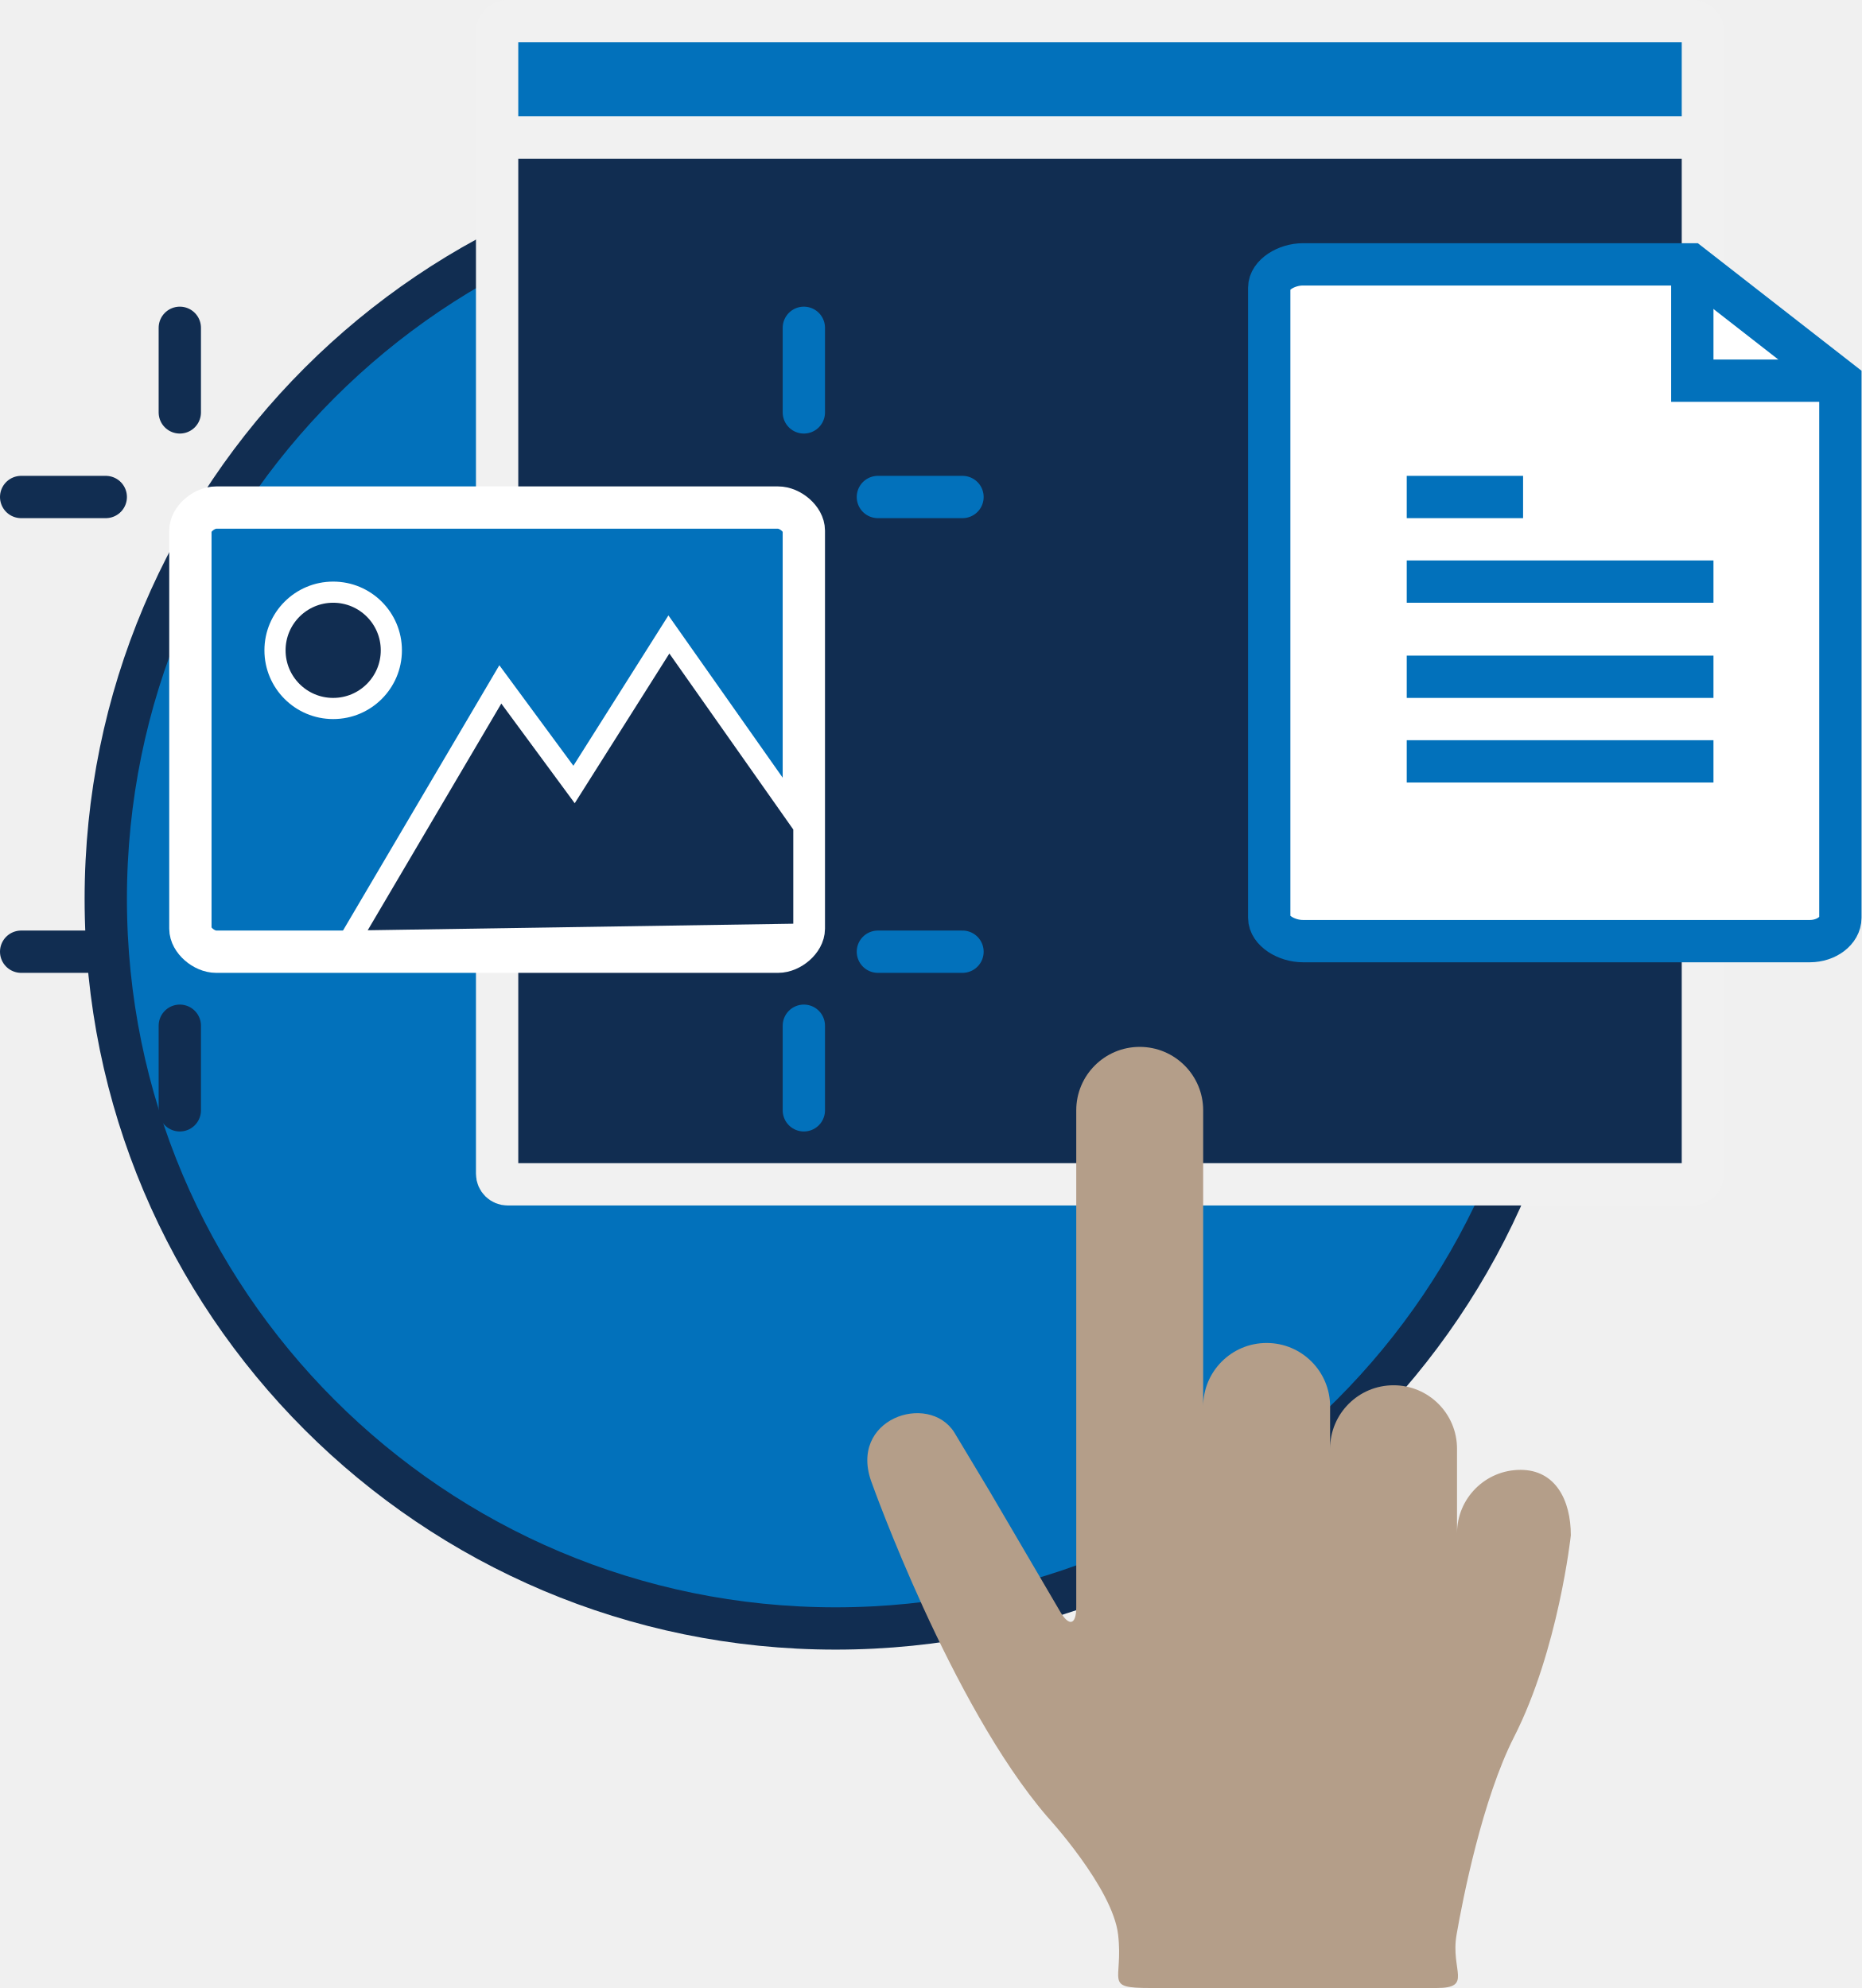
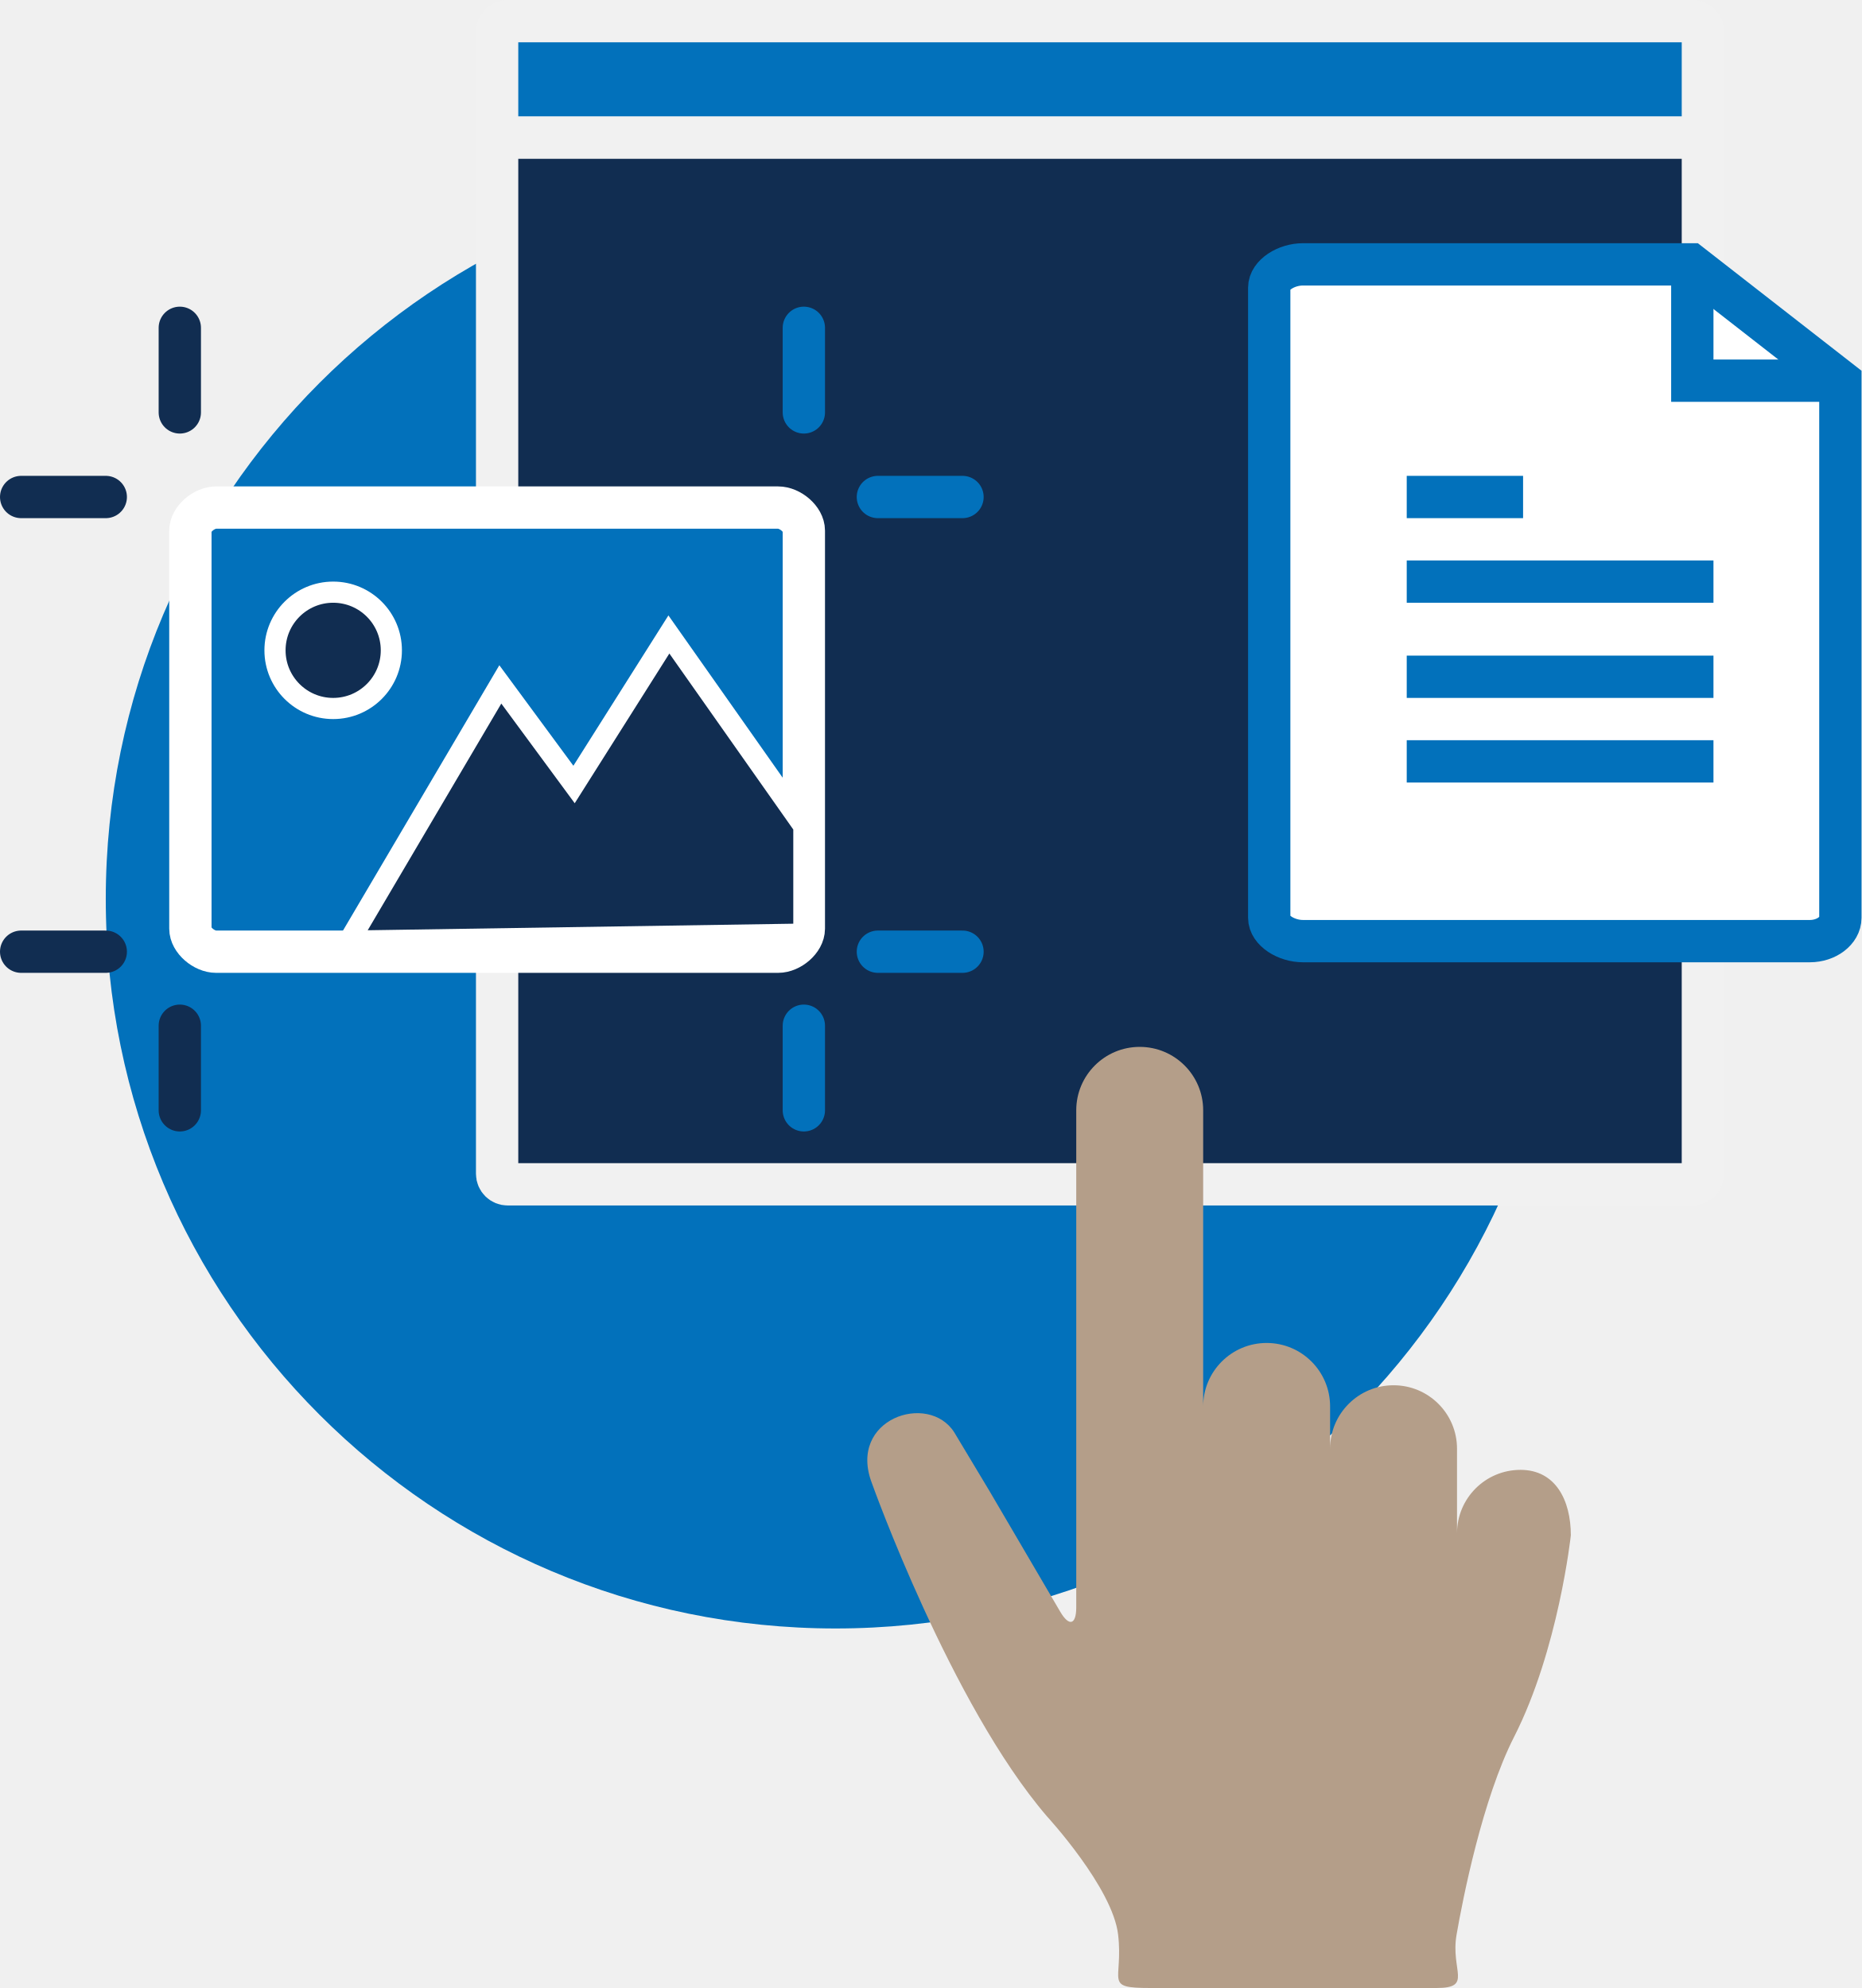
<svg xmlns="http://www.w3.org/2000/svg" height="188" viewBox="0 0 176 188" width="176">
  <g fill="none" fill-rule="evenodd">
-     <circle cx="79" cy="85" fill="#0271bb" r="69" stroke="#112d51" stroke-width="4" />
+     <circle cx="79" cy="85" fill="#0271bb" r="69" />
    <g transform="translate(2 2)">
      <g stroke="#f1f1f1" stroke-width="4" transform="translate(45)">
        <path d="m0 11h114v98.004c0 .55-.447.996-1.003.996h-111.994c-.554 0-1.003-.441-1.003-.996z" fill="#112d51" />
        <path d="m0 .996c0-.55.447-.996 1.003-.996h111.994c.554 0 1.003.445 1.003.996v10.004h-114z" fill="#0271bb" />
      </g>
      <g stroke="#0271bb" stroke-width="4" transform="translate(118 23)">
        <path d="m51.117 64h-47.933c-1.557 0-3.185-.99-3.185-2.209v-59.582c0-1.219 1.628-2.209 3.185-2.209h36.653l14.162 11.037v50.754c0 1.219-1.326 2.209-2.883 2.209z" fill="#fff" />
        <path d="m42 47h-29" />
        <path d="m42 39h-29" />
        <path d="m42 30h-29" />
        <path d="m24 22h-11" />
        <path d="m40 0v11h14" />
      </g>
      <g transform="translate(0 29)">
        <path d="m18.429 17c-1.135 0-2.429 1.087-2.429 2.174v37.653c0 1.084 1.295 2.173 2.429 2.173h53.143c1.134 0 2.427-1.089 2.427-2.173v-37.653c0-1.087-1.293-2.174-2.427-2.174z" fill="#0271bb" stroke="#fff" stroke-width="4" />
        <circle cx="29.5" cy="30.5" fill="#112d51" r="5.5" stroke="#fff" stroke-width="2" />
        <path d="m31 58 14.303-24.278 6.971 9.466 8.966-14.188 12.761 18.128v10.209z" fill="#112d51" stroke="#fff" stroke-width="2" />
        <g stroke-linecap="round" stroke-width="4">
          <path d="m15 8v-8" stroke="#112d51" />
          <path d="m8 16h-8" stroke="#112d51" />
          <path d="m8 59h-8" stroke="#112d51" />
          <path d="m15 74v-8" stroke="#112d51" />
          <path d="m89 59h-8" stroke="#0271bb" />
          <path d="m89 16h-8" stroke="#0271bb" />
          <path d="m74 8v-8" stroke="#0271bb" />
          <path d="m74 74v-8" stroke="#0271bb" />
        </g>
      </g>
      <path d="m141.755 137c3.314 0 4.76 2.877 4.76 6.19 0 0-1.163 10.809-5.366 19.064-2.991 5.874-4.846 15.287-5.437 18.7s1.57 5.046-1.894 5.046h-27.063c-4.469 0-2.53-.606-3.043-5.046s-6.724-11.182-6.724-11.182c-9.103-10.604-16.554-31.512-16.554-31.512-2.327-6.078 5.344-8.653 7.788-4.804l3.328 5.544 6.69 11.416c.836 1.427 1.514 1.247 1.514-.412v-47.003c0-3.314 2.686-6 6-6s6 2.686 6 6v34-6c0-3.314 2.686-6 6-6s6 2.686 6 6v10-6c0-3.314 2.686-6 6-6s6 2.686 6 6v8 2-2c0-3.314 2.686-6 6-6z" fill="#b49e89" />
    </g>
  </g>
</svg>
